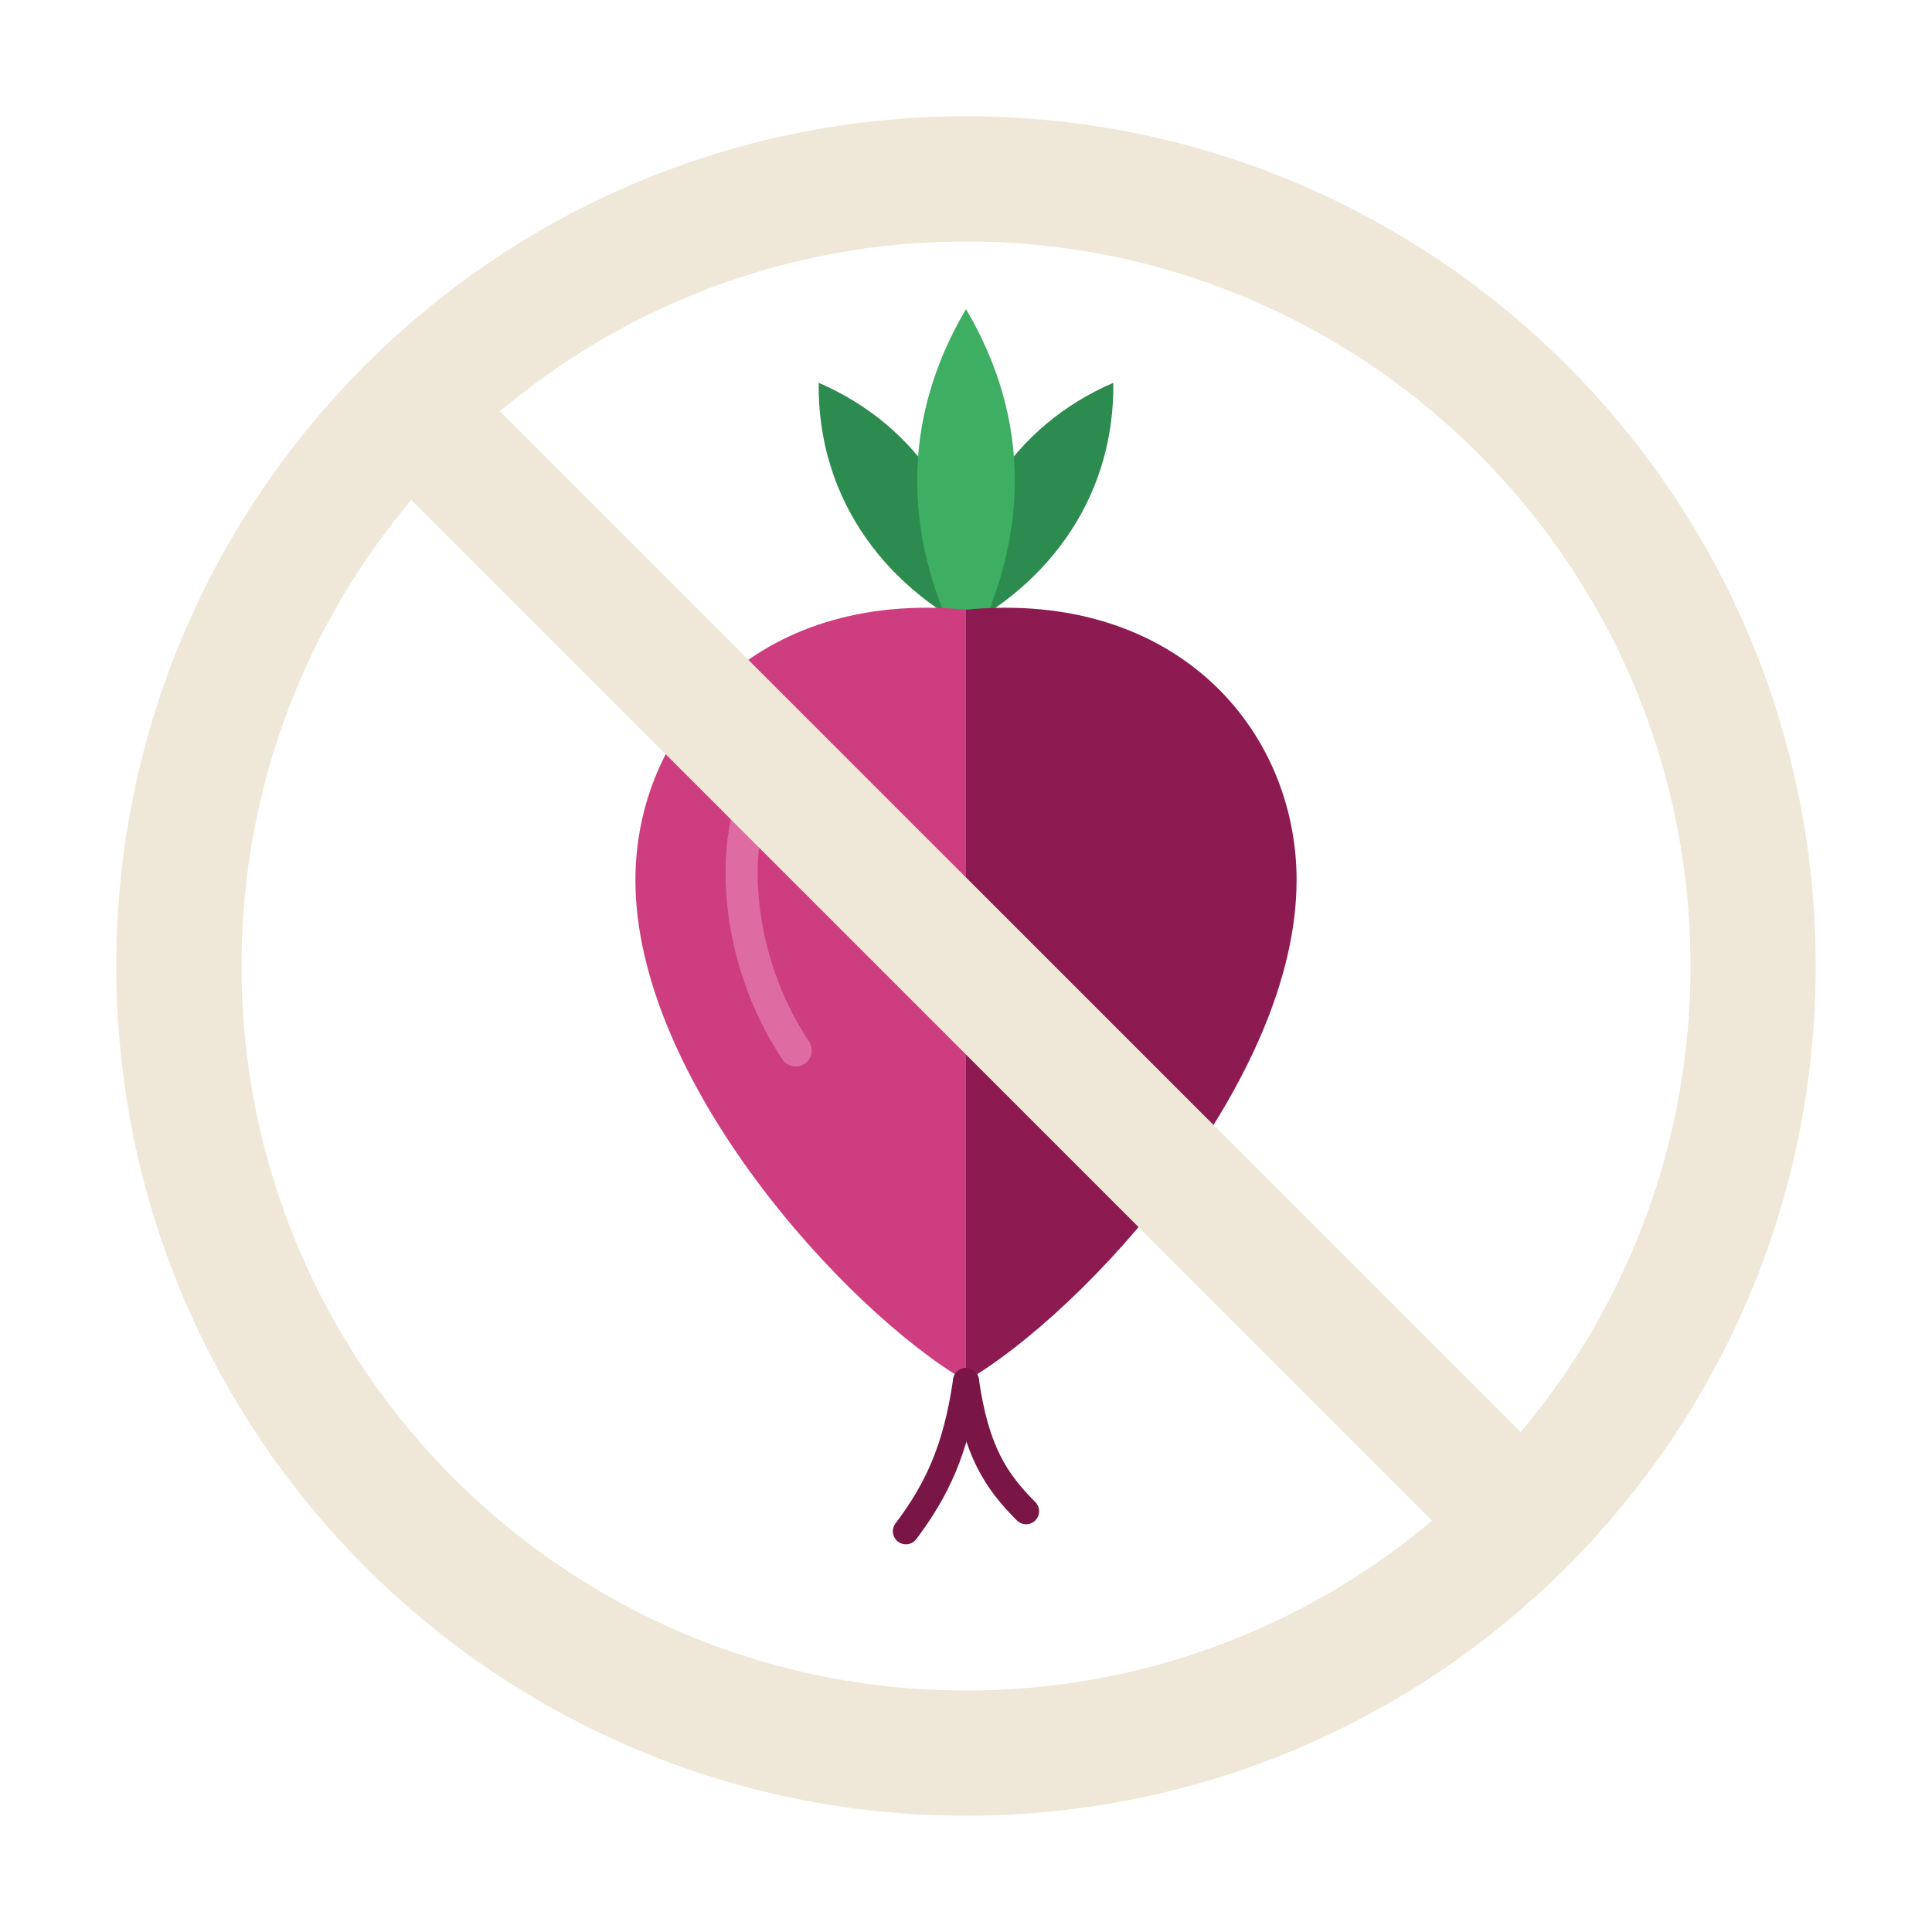
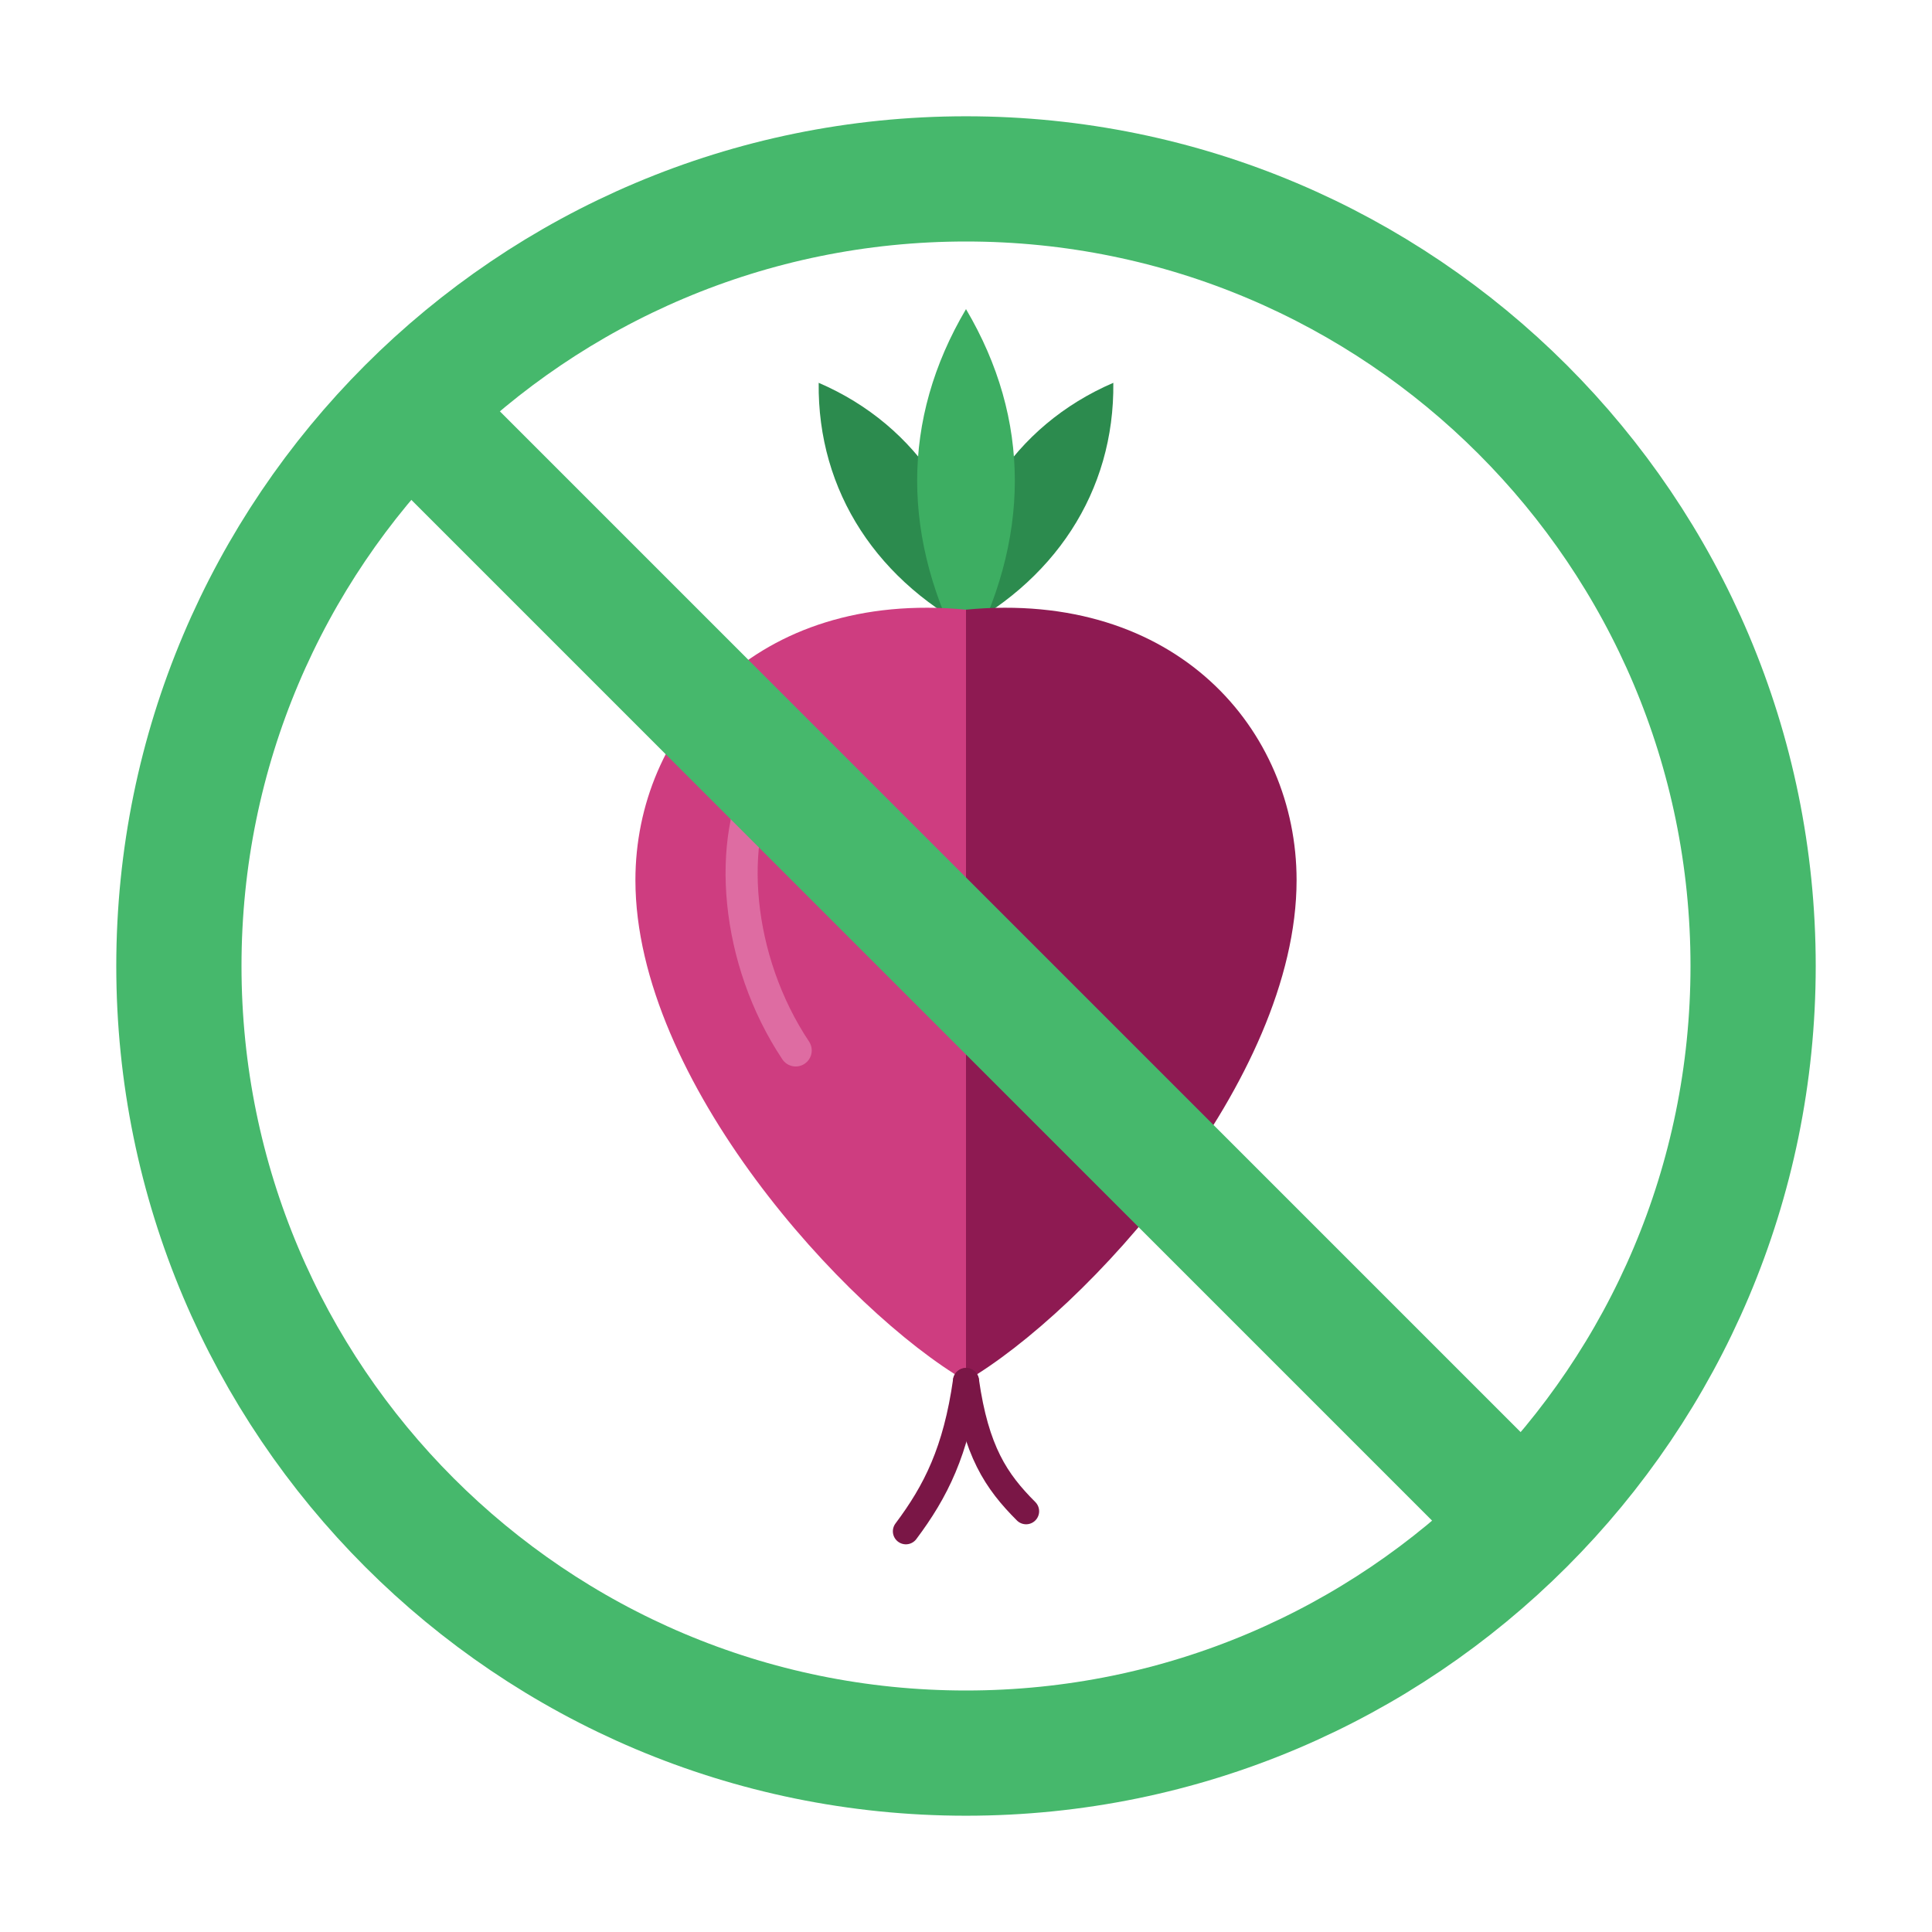
<svg xmlns="http://www.w3.org/2000/svg" viewBox="46 46 108 108" width="108" height="108" fill="none">
  <g transform="translate(100,98) scale(0.56) translate(-50,-62)">
    <g transform="translate(50,30)">
      <g transform="rotate(-33)">
        <path d="M0,3 C-6,-7 -6,-18 0,-27 C6,-18 6,-7 0,3 Z" fill="#2C8B4E" />
      </g>
      <g transform="rotate(33)">
        <path d="M0,3 C-6,-7 -6,-18 0,-27 C6,-18 6,-7 0,3 Z" fill="#2C8B4E" />
      </g>
      <path d="M0,5 C-6.5,-7 -6.5,-19 0,-30 C6.5,-19 6.5,-7 0,5 Z" fill="#3DAE62" />
    </g>
    <path d="M50,30 C29,28 17,42 17,57 C17,77 38,100 50,107 Z" fill="#CE3D80" />
    <path d="M50,30 C71,28 83,42 83,57 C83,77 62,100 50,107 Z" fill="#8E1A52" />
    <path d="M30,46 C26,53 27,65 33,74" stroke="#EE9CC4" stroke-width="3.2" stroke-linecap="round" opacity="0.5" />
    <path d="M50,107 C49,114 47,118 44,122" stroke="#7A1646" stroke-width="2.6" stroke-linecap="round" />
    <path d="M50,107 C51,114 53,117 56,120" stroke="#7A1646" stroke-width="2.6" stroke-linecap="round" />
  </g>
-   <circle cx="100" cy="100" r="44" fill="none" stroke="#EFE7D8" stroke-width="7" />
-   <line x1="69" y1="69" x2="131" y2="131" stroke="#EFE7D8" stroke-width="7" stroke-linecap="round" />
+   <circle cx="100" cy="100" r="44" fill="none" stroke="#46B86C" stroke-width="7" />
+   <line x1="69" y1="69" x2="131" y2="131" stroke="#46B86C" stroke-width="7" stroke-linecap="round" />
</svg>
